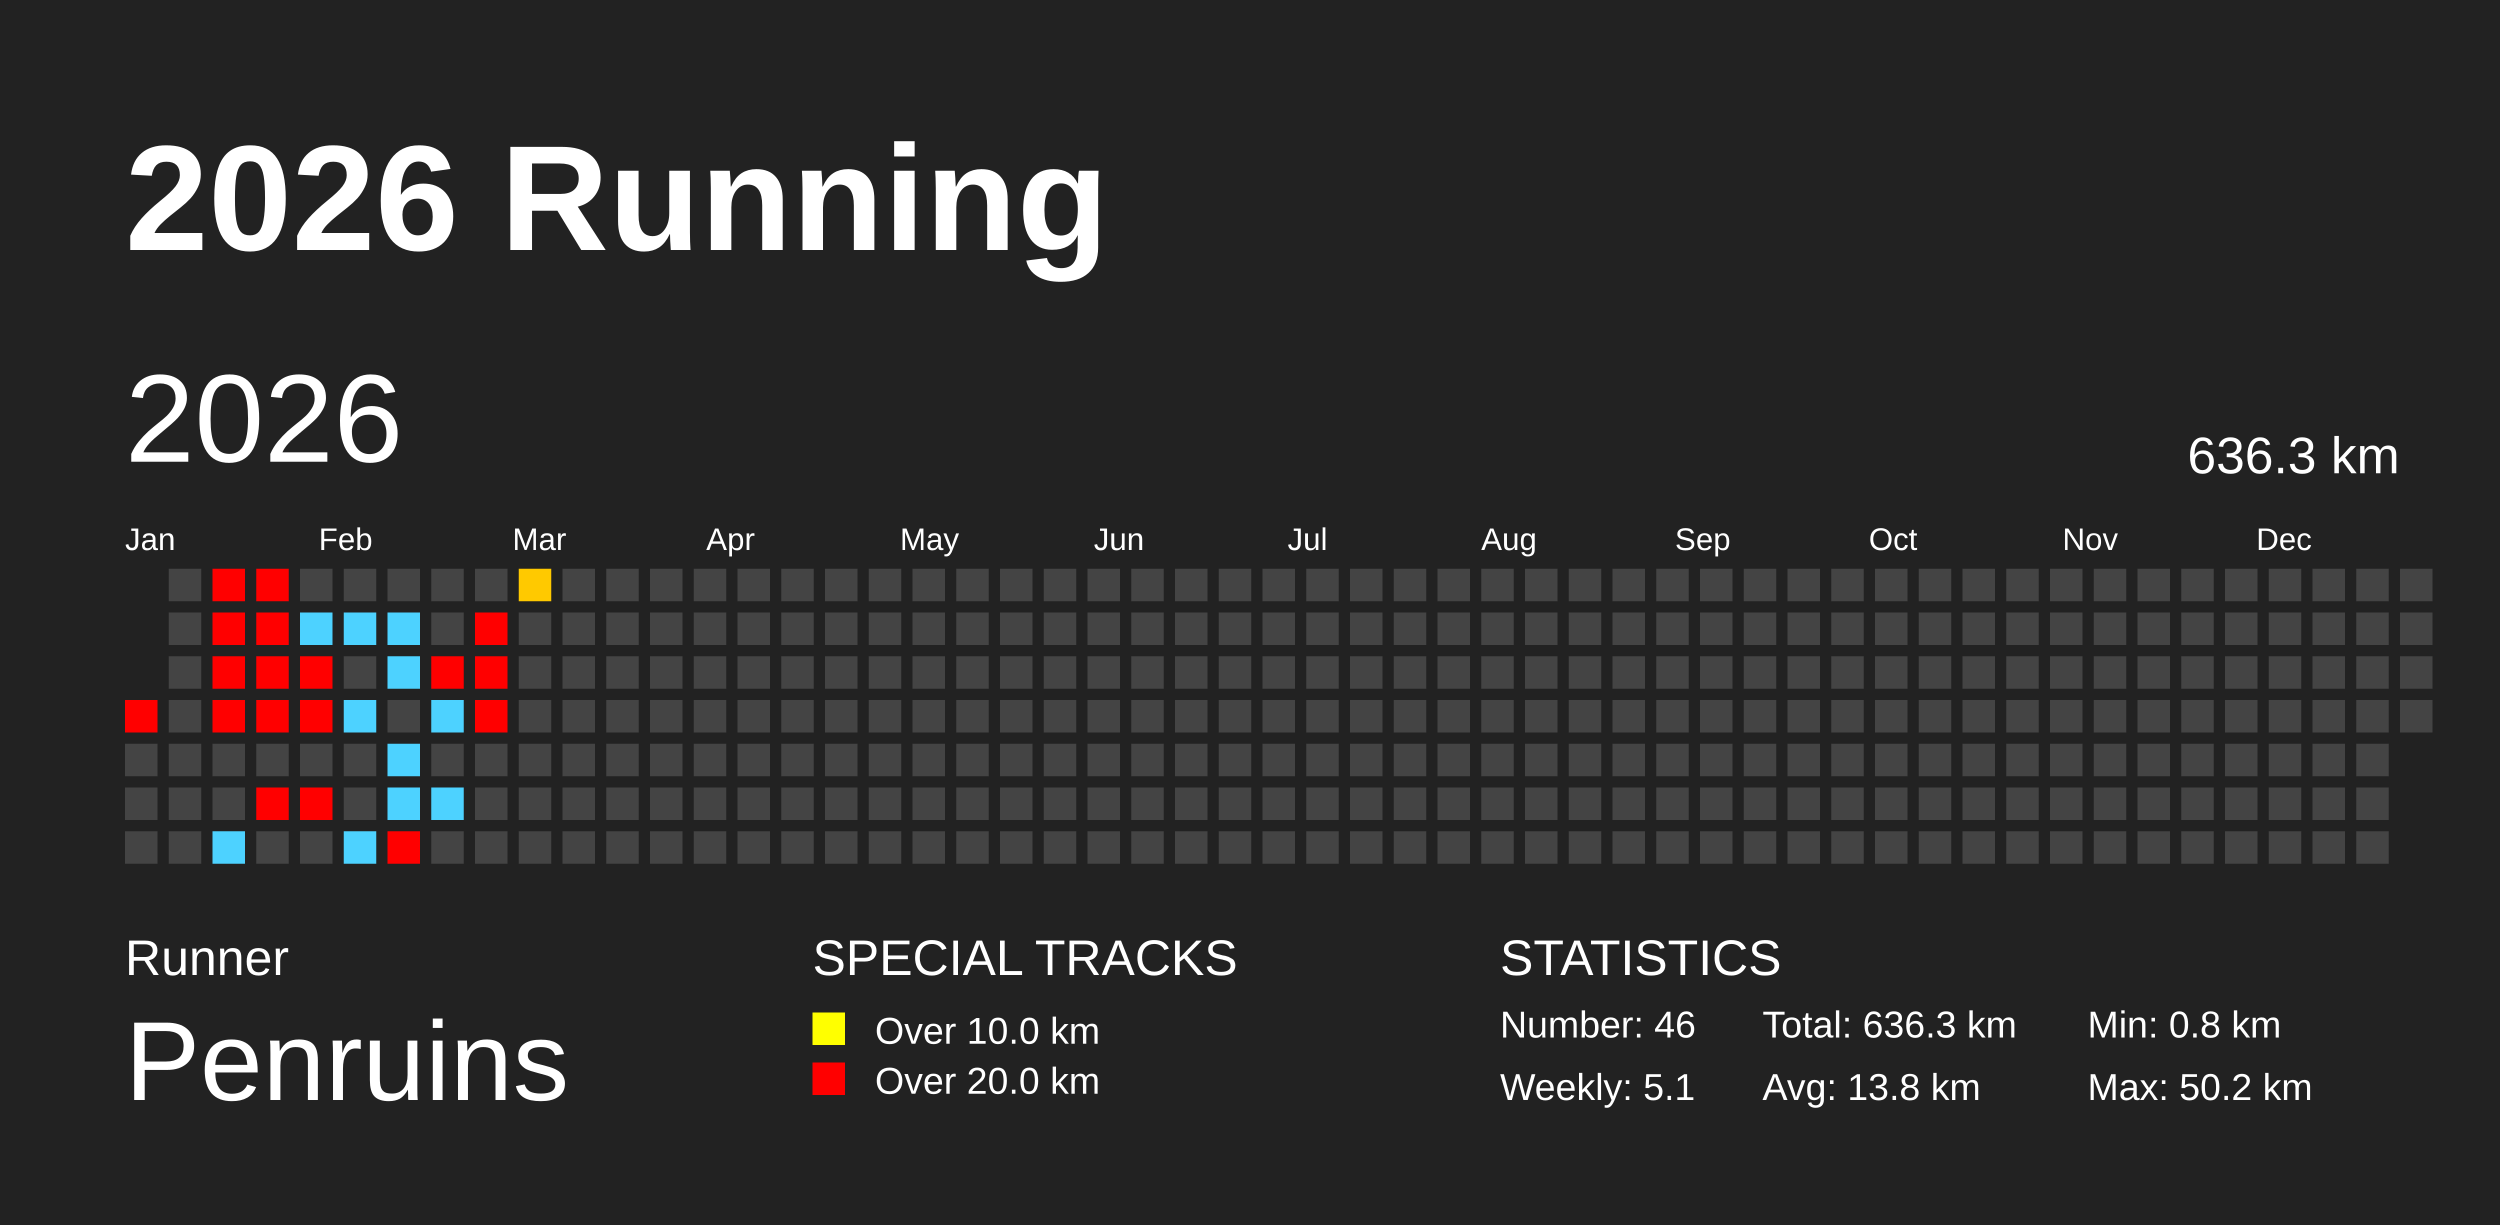
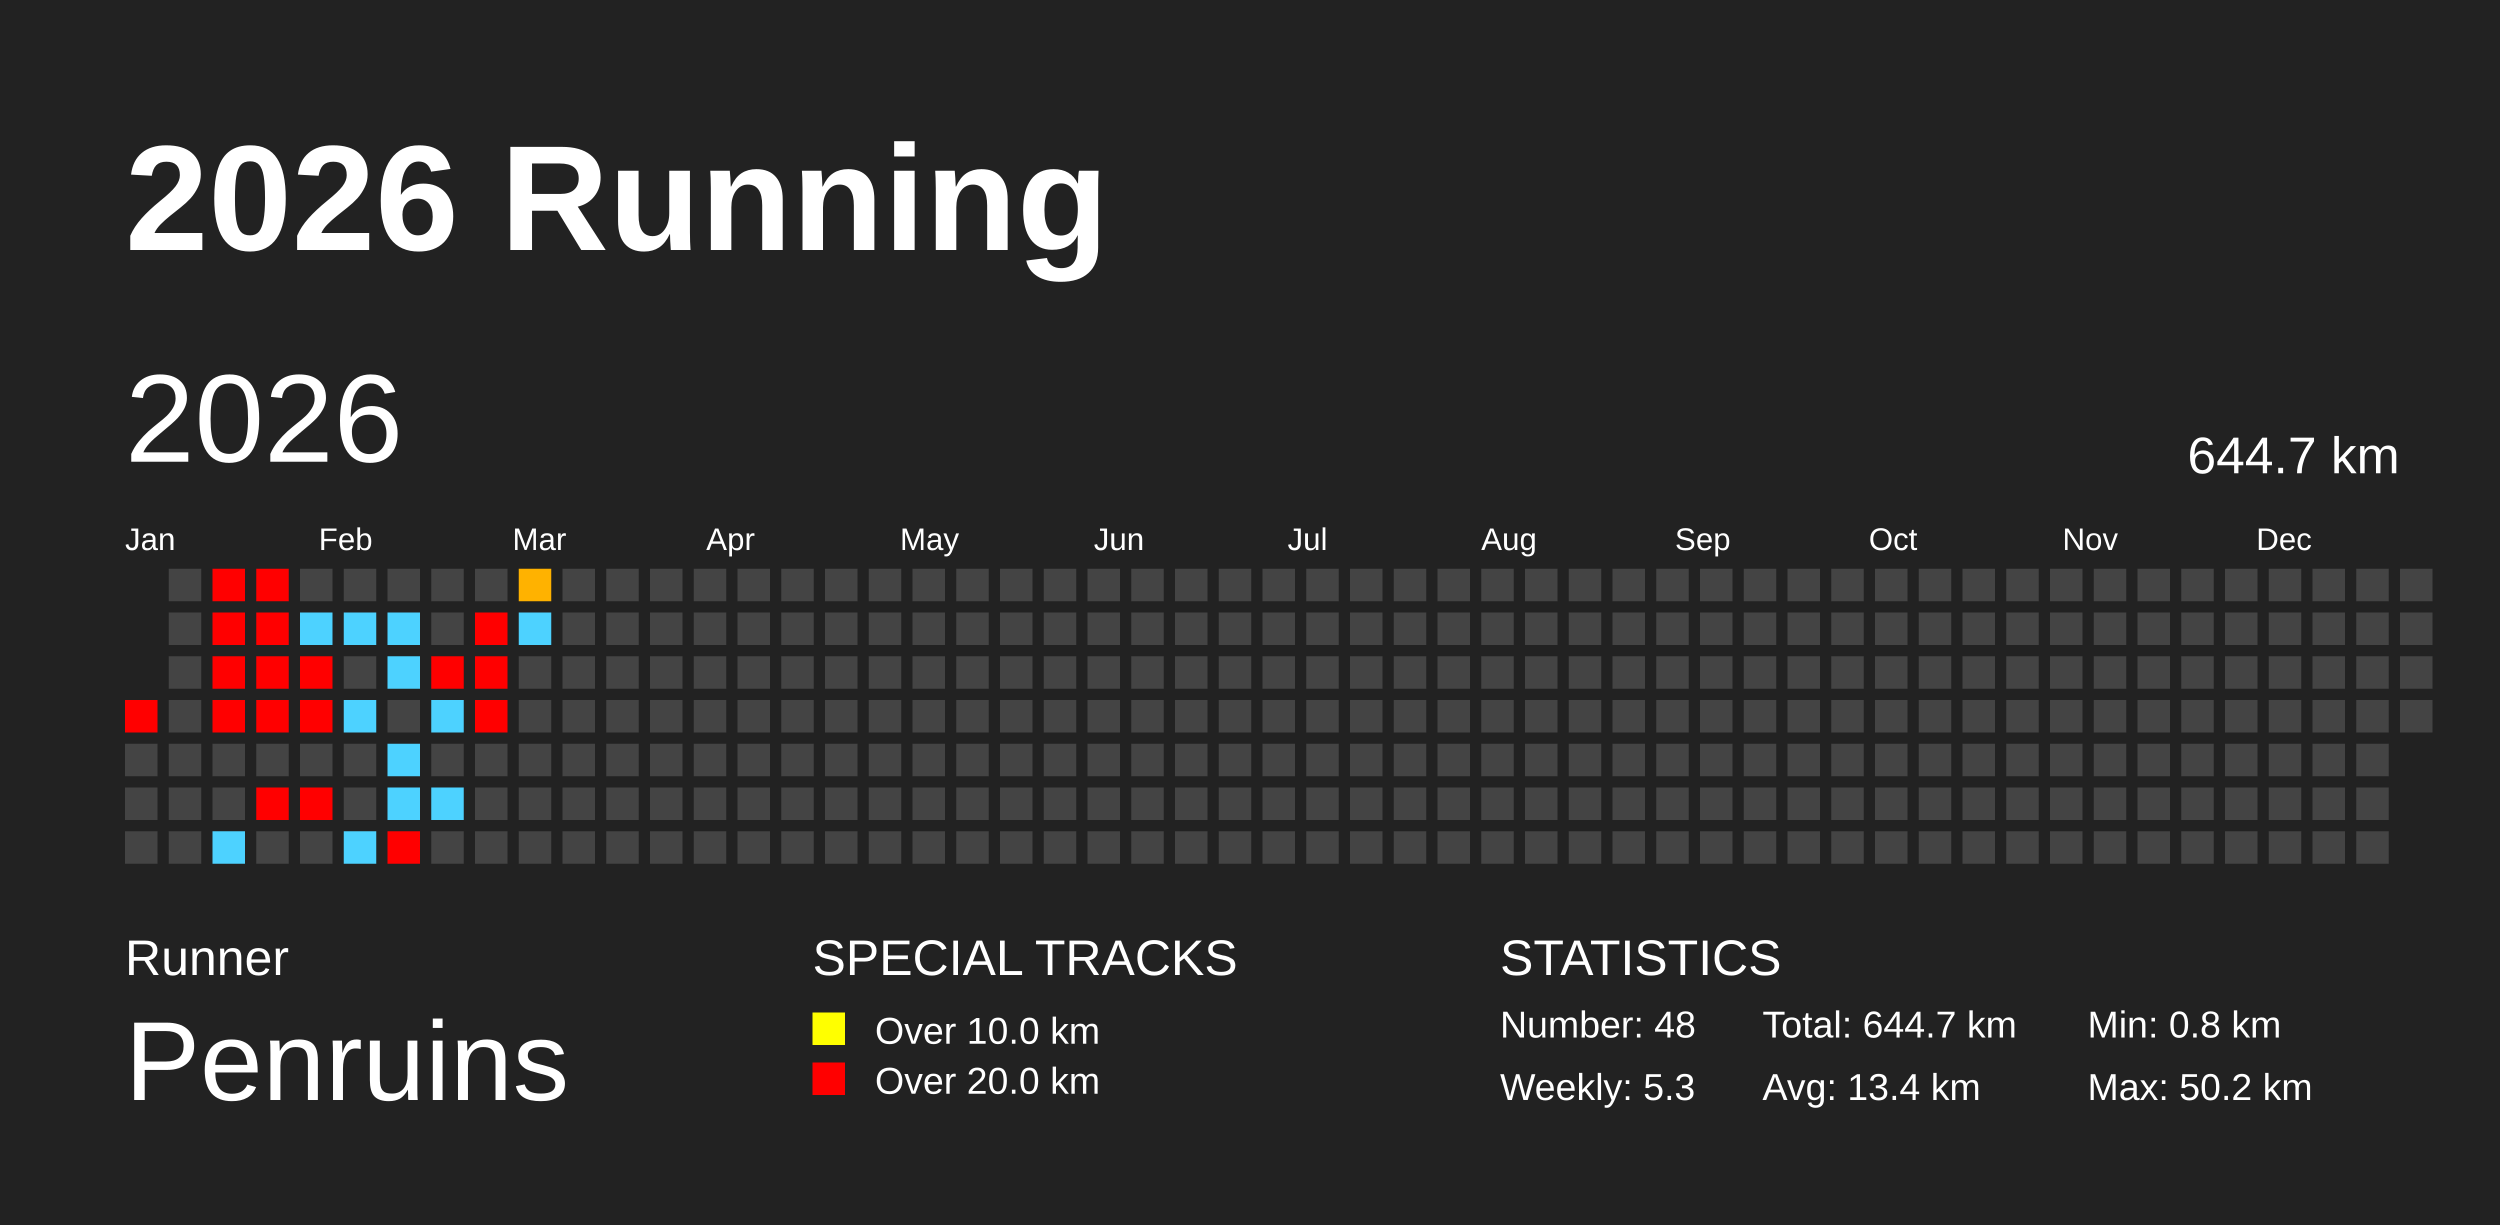
<svg xmlns="http://www.w3.org/2000/svg" baseProfile="full" height="98mm" version="1.1" viewBox="0,0,200,98" width="200mm">
  <defs />
  <rect fill="#222222" height="98" width="200" x="0" y="0" />
  <text fill="#FFFFFF" style="font-size:12px; font-family:Arial; font-weight:bold;" x="10" y="20">2026 Running</text>
  <text fill="#FFFFFF" style="font-size:4px; font-family:Arial" x="10" y="78">Runner</text>
  <text fill="#FFFFFF" style="font-size:9px; font-family:Arial" x="10" y="88">Penruins</text>
  <text fill="#FFFFFF" style="font-size:4px; font-family:Arial" x="65" y="78">SPECIAL TRACKS</text>
  <rect fill="yellow" height="2.6" width="2.6" x="65" y="81" />
  <text fill="#FFFFFF" style="font-size:3px; font-family:Arial" x="70" y="83.5">Over 10.0 km</text>
  <rect fill="red" height="2.6" width="2.6" x="65" y="85" />
  <text fill="#FFFFFF" style="font-size:3px; font-family:Arial" x="70" y="87.5">Over 20.0 km</text>
  <text fill="#FFFFFF" style="font-size:4px; font-family:Arial" x="120" y="78">STATISTICS</text>
-   <text fill="#FFFFFF" style="font-size:3px; font-family:Arial" x="120" y="83">Number: 46</text>
-   <text fill="#FFFFFF" style="font-size:3px; font-family:Arial" x="120" y="88">Weekly: 5.1</text>
-   <text fill="#FFFFFF" style="font-size:3px; font-family:Arial" x="141" y="83">Total: 636.3 km</text>
-   <text fill="#FFFFFF" style="font-size:3px; font-family:Arial" x="141" y="88">Avg: 13.8 km</text>
+   <text fill="#FFFFFF" style="font-size:3px; font-family:Arial" x="120" y="83">Number: 48</text>
+   <text fill="#FFFFFF" style="font-size:3px; font-family:Arial" x="120" y="88">Weekly: 5.3</text>
+   <text fill="#FFFFFF" style="font-size:3px; font-family:Arial" x="141" y="83">Total: 644.7 km</text>
+   <text fill="#FFFFFF" style="font-size:3px; font-family:Arial" x="141" y="88">Avg: 13.4 km</text>
  <text fill="#FFFFFF" style="font-size:3px; font-family:Arial" x="167" y="83">Min: 0.8 km</text>
  <text fill="#FFFFFF" style="font-size:3px; font-family:Arial" x="167" y="88">Max: 50.2 km</text>
  <text dominant-baseline="hanging" fill="#FFFFFF" style="font-size:10.0px; font-family:Arial;" x="10" y="30">2026</text>
-   <text dominant-baseline="hanging" fill="#FFFFFF" style="font-size:4.125px; font-family:Arial;" x="175" y="35">636.3 km</text>
+   <text dominant-baseline="hanging" fill="#FFFFFF" style="font-size:4.125px; font-family:Arial;" x="175" y="35">644.7 km</text>
  <text fill="#FFFFFF" style="font-size:2.5px; font-family:Arial" x="10.0" y="44">Jan</text>
  <text fill="#FFFFFF" style="font-size:2.5px; font-family:Arial" x="25.5" y="44">Feb</text>
  <text fill="#FFFFFF" style="font-size:2.5px; font-family:Arial" x="41.0" y="44">Mar</text>
  <text fill="#FFFFFF" style="font-size:2.5px; font-family:Arial" x="56.5" y="44">Apr</text>
  <text fill="#FFFFFF" style="font-size:2.5px; font-family:Arial" x="72.0" y="44">May</text>
  <text fill="#FFFFFF" style="font-size:2.5px; font-family:Arial" x="87.5" y="44">Jun</text>
  <text fill="#FFFFFF" style="font-size:2.5px; font-family:Arial" x="103.0" y="44">Jul</text>
  <text fill="#FFFFFF" style="font-size:2.5px; font-family:Arial" x="118.5" y="44">Aug</text>
  <text fill="#FFFFFF" style="font-size:2.5px; font-family:Arial" x="134.0" y="44">Sep</text>
  <text fill="#FFFFFF" style="font-size:2.5px; font-family:Arial" x="149.5" y="44">Oct</text>
  <text fill="#FFFFFF" style="font-size:2.5px; font-family:Arial" x="165.0" y="44">Nov</text>
  <text fill="#FFFFFF" style="font-size:2.5px; font-family:Arial" x="180.5" y="44">Dec</text>
  <rect fill="red" height="2.6" width="2.6" x="10.0" y="56.0" />
  <rect fill="#444444" height="2.6" width="2.6" x="10.0" y="59.5" />
  <rect fill="#444444" height="2.6" width="2.6" x="10.0" y="63.0" />
  <rect fill="#444444" height="2.6" width="2.6" x="10.0" y="66.5" />
  <rect fill="#444444" height="2.6" width="2.6" x="13.5" y="45.5" />
  <rect fill="#444444" height="2.6" width="2.6" x="13.5" y="49.0" />
  <rect fill="#444444" height="2.6" width="2.6" x="13.5" y="52.5" />
  <rect fill="#444444" height="2.6" width="2.6" x="13.5" y="56.0" />
  <rect fill="#444444" height="2.6" width="2.6" x="13.5" y="59.5" />
  <rect fill="#444444" height="2.6" width="2.6" x="13.5" y="63.0" />
  <rect fill="#444444" height="2.6" width="2.6" x="13.5" y="66.5" />
  <rect fill="red" height="2.6" width="2.6" x="17.0" y="45.5" />
  <rect fill="red" height="2.6" width="2.6" x="17.0" y="49.0" />
  <rect fill="red" height="2.6" width="2.6" x="17.0" y="52.5" />
  <rect fill="red" height="2.6" width="2.6" x="17.0" y="56.0" />
  <rect fill="#444444" height="2.6" width="2.6" x="17.0" y="59.5" />
  <rect fill="#444444" height="2.6" width="2.6" x="17.0" y="63.0" />
  <rect fill="#4dd2ff" height="2.6" width="2.6" x="17.0" y="66.5" />
  <rect fill="red" height="2.6" width="2.6" x="20.5" y="45.5" />
  <rect fill="red" height="2.6" width="2.6" x="20.5" y="49.0" />
  <rect fill="red" height="2.6" width="2.6" x="20.5" y="52.5" />
  <rect fill="red" height="2.6" width="2.6" x="20.5" y="56.0" />
  <rect fill="#444444" height="2.6" width="2.6" x="20.5" y="59.5" />
  <rect fill="red" height="2.6" width="2.6" x="20.5" y="63.0" />
  <rect fill="#444444" height="2.6" width="2.6" x="20.5" y="66.5" />
  <rect fill="#444444" height="2.6" width="2.6" x="24.0" y="45.5" />
  <rect fill="#4dd2ff" height="2.6" width="2.6" x="24.0" y="49.0" />
  <rect fill="red" height="2.6" width="2.6" x="24.0" y="52.5" />
  <rect fill="red" height="2.6" width="2.6" x="24.0" y="56.0" />
  <rect fill="#444444" height="2.6" width="2.6" x="24.0" y="59.5" />
  <rect fill="red" height="2.6" width="2.6" x="24.0" y="63.0" />
  <rect fill="#444444" height="2.6" width="2.6" x="24.0" y="66.5" />
  <rect fill="#444444" height="2.6" width="2.6" x="27.5" y="45.5" />
  <rect fill="#4dd2ff" height="2.6" width="2.6" x="27.5" y="49.0" />
  <rect fill="#444444" height="2.6" width="2.6" x="27.5" y="52.5" />
  <rect fill="#4dd2ff" height="2.6" width="2.6" x="27.5" y="56.0" />
  <rect fill="#444444" height="2.6" width="2.6" x="27.5" y="59.5" />
  <rect fill="#444444" height="2.6" width="2.6" x="27.5" y="63.0" />
  <rect fill="#4dd2ff" height="2.6" width="2.6" x="27.5" y="66.5" />
  <rect fill="#444444" height="2.6" width="2.6" x="31.0" y="45.5" />
  <rect fill="#4dd2ff" height="2.6" width="2.6" x="31.0" y="49.0" />
  <rect fill="#4dd2ff" height="2.6" width="2.6" x="31.0" y="52.5" />
  <rect fill="#444444" height="2.6" width="2.6" x="31.0" y="56.0" />
  <rect fill="#4dd2ff" height="2.6" width="2.6" x="31.0" y="59.5" />
  <rect fill="#4dd2ff" height="2.6" width="2.6" x="31.0" y="63.0" />
  <rect fill="red" height="2.6" width="2.6" x="31.0" y="66.5" />
  <rect fill="#444444" height="2.6" width="2.6" x="34.5" y="45.5" />
  <rect fill="#444444" height="2.6" width="2.6" x="34.5" y="49.0" />
  <rect fill="red" height="2.6" width="2.6" x="34.5" y="52.5" />
  <rect fill="#4dd2ff" height="2.6" width="2.6" x="34.5" y="56.0" />
  <rect fill="#444444" height="2.6" width="2.6" x="34.5" y="59.5" />
  <rect fill="#4dd2ff" height="2.6" width="2.6" x="34.5" y="63.0" />
  <rect fill="#444444" height="2.6" width="2.6" x="34.5" y="66.5" />
  <rect fill="#444444" height="2.6" width="2.6" x="38.0" y="45.5" />
  <rect fill="red" height="2.6" width="2.6" x="38.0" y="49.0" />
  <rect fill="red" height="2.6" width="2.6" x="38.0" y="52.5" />
  <rect fill="red" height="2.6" width="2.6" x="38.0" y="56.0" />
  <rect fill="#444444" height="2.6" width="2.6" x="38.0" y="59.5" />
  <rect fill="#444444" height="2.6" width="2.6" x="38.0" y="63.0" />
  <rect fill="#444444" height="2.6" width="2.6" x="38.0" y="66.5" />
-   <rect fill="#ffc900" height="2.6" width="2.6" x="41.5" y="45.5" />
-   <rect fill="#444444" height="2.6" width="2.6" x="41.5" y="49.0" />
+   <rect fill="#ffb200" height="2.6" width="2.6" x="41.5" y="45.5" />
+   <rect fill="#4dd2ff" height="2.6" width="2.6" x="41.5" y="49.0" />
  <rect fill="#444444" height="2.6" width="2.6" x="41.5" y="52.5" />
  <rect fill="#444444" height="2.6" width="2.6" x="41.5" y="56.0" />
  <rect fill="#444444" height="2.6" width="2.6" x="41.5" y="59.5" />
  <rect fill="#444444" height="2.6" width="2.6" x="41.5" y="63.0" />
  <rect fill="#444444" height="2.6" width="2.6" x="41.5" y="66.5" />
  <rect fill="#444444" height="2.6" width="2.6" x="45.0" y="45.5" />
  <rect fill="#444444" height="2.6" width="2.6" x="45.0" y="49.0" />
  <rect fill="#444444" height="2.6" width="2.6" x="45.0" y="52.5" />
  <rect fill="#444444" height="2.6" width="2.6" x="45.0" y="56.0" />
  <rect fill="#444444" height="2.6" width="2.6" x="45.0" y="59.5" />
  <rect fill="#444444" height="2.6" width="2.6" x="45.0" y="63.0" />
  <rect fill="#444444" height="2.6" width="2.6" x="45.0" y="66.5" />
  <rect fill="#444444" height="2.6" width="2.6" x="48.5" y="45.5" />
  <rect fill="#444444" height="2.6" width="2.6" x="48.5" y="49.0" />
  <rect fill="#444444" height="2.6" width="2.6" x="48.5" y="52.5" />
  <rect fill="#444444" height="2.6" width="2.6" x="48.5" y="56.0" />
  <rect fill="#444444" height="2.6" width="2.6" x="48.5" y="59.5" />
  <rect fill="#444444" height="2.6" width="2.6" x="48.5" y="63.0" />
  <rect fill="#444444" height="2.6" width="2.6" x="48.5" y="66.5" />
  <rect fill="#444444" height="2.6" width="2.6" x="52.0" y="45.5" />
  <rect fill="#444444" height="2.6" width="2.6" x="52.0" y="49.0" />
  <rect fill="#444444" height="2.6" width="2.6" x="52.0" y="52.5" />
  <rect fill="#444444" height="2.6" width="2.6" x="52.0" y="56.0" />
  <rect fill="#444444" height="2.6" width="2.6" x="52.0" y="59.5" />
  <rect fill="#444444" height="2.6" width="2.6" x="52.0" y="63.0" />
  <rect fill="#444444" height="2.6" width="2.6" x="52.0" y="66.5" />
  <rect fill="#444444" height="2.6" width="2.6" x="55.5" y="45.5" />
  <rect fill="#444444" height="2.6" width="2.6" x="55.5" y="49.0" />
  <rect fill="#444444" height="2.6" width="2.6" x="55.5" y="52.5" />
  <rect fill="#444444" height="2.6" width="2.6" x="55.5" y="56.0" />
  <rect fill="#444444" height="2.6" width="2.6" x="55.5" y="59.5" />
  <rect fill="#444444" height="2.6" width="2.6" x="55.5" y="63.0" />
  <rect fill="#444444" height="2.6" width="2.6" x="55.5" y="66.5" />
  <rect fill="#444444" height="2.6" width="2.6" x="59.0" y="45.5" />
  <rect fill="#444444" height="2.6" width="2.6" x="59.0" y="49.0" />
  <rect fill="#444444" height="2.6" width="2.6" x="59.0" y="52.5" />
  <rect fill="#444444" height="2.6" width="2.6" x="59.0" y="56.0" />
  <rect fill="#444444" height="2.6" width="2.6" x="59.0" y="59.5" />
  <rect fill="#444444" height="2.6" width="2.6" x="59.0" y="63.0" />
  <rect fill="#444444" height="2.6" width="2.6" x="59.0" y="66.5" />
  <rect fill="#444444" height="2.6" width="2.6" x="62.5" y="45.5" />
  <rect fill="#444444" height="2.6" width="2.6" x="62.5" y="49.0" />
  <rect fill="#444444" height="2.6" width="2.6" x="62.5" y="52.5" />
  <rect fill="#444444" height="2.6" width="2.6" x="62.5" y="56.0" />
  <rect fill="#444444" height="2.6" width="2.6" x="62.5" y="59.5" />
  <rect fill="#444444" height="2.6" width="2.6" x="62.5" y="63.0" />
  <rect fill="#444444" height="2.6" width="2.6" x="62.5" y="66.5" />
  <rect fill="#444444" height="2.6" width="2.6" x="66.0" y="45.5" />
  <rect fill="#444444" height="2.6" width="2.6" x="66.0" y="49.0" />
  <rect fill="#444444" height="2.6" width="2.6" x="66.0" y="52.5" />
  <rect fill="#444444" height="2.6" width="2.6" x="66.0" y="56.0" />
  <rect fill="#444444" height="2.6" width="2.6" x="66.0" y="59.5" />
  <rect fill="#444444" height="2.6" width="2.6" x="66.0" y="63.0" />
  <rect fill="#444444" height="2.6" width="2.6" x="66.0" y="66.5" />
  <rect fill="#444444" height="2.6" width="2.6" x="69.5" y="45.5" />
  <rect fill="#444444" height="2.6" width="2.6" x="69.5" y="49.0" />
  <rect fill="#444444" height="2.6" width="2.6" x="69.5" y="52.5" />
  <rect fill="#444444" height="2.6" width="2.6" x="69.5" y="56.0" />
  <rect fill="#444444" height="2.6" width="2.6" x="69.5" y="59.5" />
  <rect fill="#444444" height="2.6" width="2.6" x="69.5" y="63.0" />
  <rect fill="#444444" height="2.6" width="2.6" x="69.5" y="66.5" />
  <rect fill="#444444" height="2.6" width="2.6" x="73.0" y="45.5" />
  <rect fill="#444444" height="2.6" width="2.6" x="73.0" y="49.0" />
  <rect fill="#444444" height="2.6" width="2.6" x="73.0" y="52.5" />
  <rect fill="#444444" height="2.6" width="2.6" x="73.0" y="56.0" />
  <rect fill="#444444" height="2.6" width="2.6" x="73.0" y="59.5" />
  <rect fill="#444444" height="2.6" width="2.6" x="73.0" y="63.0" />
  <rect fill="#444444" height="2.6" width="2.6" x="73.0" y="66.5" />
  <rect fill="#444444" height="2.6" width="2.6" x="76.5" y="45.5" />
  <rect fill="#444444" height="2.6" width="2.6" x="76.5" y="49.0" />
  <rect fill="#444444" height="2.6" width="2.6" x="76.5" y="52.5" />
  <rect fill="#444444" height="2.6" width="2.6" x="76.5" y="56.0" />
  <rect fill="#444444" height="2.6" width="2.6" x="76.5" y="59.5" />
  <rect fill="#444444" height="2.6" width="2.6" x="76.5" y="63.0" />
  <rect fill="#444444" height="2.6" width="2.6" x="76.5" y="66.5" />
  <rect fill="#444444" height="2.6" width="2.6" x="80.0" y="45.5" />
  <rect fill="#444444" height="2.6" width="2.6" x="80.0" y="49.0" />
  <rect fill="#444444" height="2.6" width="2.6" x="80.0" y="52.5" />
  <rect fill="#444444" height="2.6" width="2.6" x="80.0" y="56.0" />
  <rect fill="#444444" height="2.6" width="2.6" x="80.0" y="59.5" />
  <rect fill="#444444" height="2.6" width="2.6" x="80.0" y="63.0" />
  <rect fill="#444444" height="2.6" width="2.6" x="80.0" y="66.5" />
  <rect fill="#444444" height="2.6" width="2.6" x="83.5" y="45.5" />
  <rect fill="#444444" height="2.6" width="2.6" x="83.5" y="49.0" />
  <rect fill="#444444" height="2.6" width="2.6" x="83.5" y="52.5" />
  <rect fill="#444444" height="2.6" width="2.6" x="83.5" y="56.0" />
  <rect fill="#444444" height="2.6" width="2.6" x="83.5" y="59.5" />
  <rect fill="#444444" height="2.6" width="2.6" x="83.5" y="63.0" />
  <rect fill="#444444" height="2.6" width="2.6" x="83.5" y="66.5" />
  <rect fill="#444444" height="2.6" width="2.6" x="87.0" y="45.5" />
  <rect fill="#444444" height="2.6" width="2.6" x="87.0" y="49.0" />
  <rect fill="#444444" height="2.6" width="2.6" x="87.0" y="52.5" />
  <rect fill="#444444" height="2.6" width="2.6" x="87.0" y="56.0" />
  <rect fill="#444444" height="2.6" width="2.6" x="87.0" y="59.5" />
  <rect fill="#444444" height="2.6" width="2.6" x="87.0" y="63.0" />
  <rect fill="#444444" height="2.6" width="2.6" x="87.0" y="66.5" />
  <rect fill="#444444" height="2.6" width="2.6" x="90.5" y="45.5" />
  <rect fill="#444444" height="2.6" width="2.6" x="90.5" y="49.0" />
  <rect fill="#444444" height="2.6" width="2.6" x="90.5" y="52.5" />
  <rect fill="#444444" height="2.6" width="2.6" x="90.5" y="56.0" />
  <rect fill="#444444" height="2.6" width="2.6" x="90.5" y="59.5" />
  <rect fill="#444444" height="2.6" width="2.6" x="90.5" y="63.0" />
  <rect fill="#444444" height="2.6" width="2.6" x="90.5" y="66.5" />
  <rect fill="#444444" height="2.6" width="2.6" x="94.0" y="45.5" />
  <rect fill="#444444" height="2.6" width="2.6" x="94.0" y="49.0" />
  <rect fill="#444444" height="2.6" width="2.6" x="94.0" y="52.5" />
  <rect fill="#444444" height="2.6" width="2.6" x="94.0" y="56.0" />
  <rect fill="#444444" height="2.6" width="2.6" x="94.0" y="59.5" />
  <rect fill="#444444" height="2.6" width="2.6" x="94.0" y="63.0" />
  <rect fill="#444444" height="2.6" width="2.6" x="94.0" y="66.5" />
  <rect fill="#444444" height="2.6" width="2.6" x="97.5" y="45.5" />
  <rect fill="#444444" height="2.6" width="2.6" x="97.5" y="49.0" />
  <rect fill="#444444" height="2.6" width="2.6" x="97.5" y="52.5" />
  <rect fill="#444444" height="2.6" width="2.6" x="97.5" y="56.0" />
  <rect fill="#444444" height="2.6" width="2.6" x="97.5" y="59.5" />
  <rect fill="#444444" height="2.6" width="2.6" x="97.5" y="63.0" />
  <rect fill="#444444" height="2.6" width="2.6" x="97.5" y="66.5" />
  <rect fill="#444444" height="2.6" width="2.6" x="101.0" y="45.5" />
  <rect fill="#444444" height="2.6" width="2.6" x="101.0" y="49.0" />
  <rect fill="#444444" height="2.6" width="2.6" x="101.0" y="52.5" />
  <rect fill="#444444" height="2.6" width="2.6" x="101.0" y="56.0" />
  <rect fill="#444444" height="2.6" width="2.6" x="101.0" y="59.5" />
  <rect fill="#444444" height="2.6" width="2.6" x="101.0" y="63.0" />
  <rect fill="#444444" height="2.6" width="2.6" x="101.0" y="66.5" />
  <rect fill="#444444" height="2.6" width="2.6" x="104.5" y="45.5" />
  <rect fill="#444444" height="2.6" width="2.6" x="104.5" y="49.0" />
  <rect fill="#444444" height="2.6" width="2.6" x="104.5" y="52.5" />
  <rect fill="#444444" height="2.6" width="2.6" x="104.5" y="56.0" />
  <rect fill="#444444" height="2.6" width="2.6" x="104.5" y="59.5" />
  <rect fill="#444444" height="2.6" width="2.6" x="104.5" y="63.0" />
  <rect fill="#444444" height="2.6" width="2.6" x="104.5" y="66.5" />
  <rect fill="#444444" height="2.6" width="2.6" x="108.0" y="45.5" />
  <rect fill="#444444" height="2.6" width="2.6" x="108.0" y="49.0" />
  <rect fill="#444444" height="2.6" width="2.6" x="108.0" y="52.5" />
  <rect fill="#444444" height="2.6" width="2.6" x="108.0" y="56.0" />
  <rect fill="#444444" height="2.6" width="2.6" x="108.0" y="59.5" />
  <rect fill="#444444" height="2.6" width="2.6" x="108.0" y="63.0" />
  <rect fill="#444444" height="2.6" width="2.6" x="108.0" y="66.5" />
  <rect fill="#444444" height="2.6" width="2.6" x="111.5" y="45.5" />
  <rect fill="#444444" height="2.6" width="2.6" x="111.5" y="49.0" />
  <rect fill="#444444" height="2.6" width="2.6" x="111.5" y="52.5" />
  <rect fill="#444444" height="2.6" width="2.6" x="111.5" y="56.0" />
  <rect fill="#444444" height="2.6" width="2.6" x="111.5" y="59.5" />
  <rect fill="#444444" height="2.6" width="2.6" x="111.5" y="63.0" />
  <rect fill="#444444" height="2.6" width="2.6" x="111.5" y="66.5" />
  <rect fill="#444444" height="2.6" width="2.6" x="115.0" y="45.5" />
  <rect fill="#444444" height="2.6" width="2.6" x="115.0" y="49.0" />
  <rect fill="#444444" height="2.6" width="2.6" x="115.0" y="52.5" />
  <rect fill="#444444" height="2.6" width="2.6" x="115.0" y="56.0" />
  <rect fill="#444444" height="2.6" width="2.6" x="115.0" y="59.5" />
  <rect fill="#444444" height="2.6" width="2.6" x="115.0" y="63.0" />
  <rect fill="#444444" height="2.6" width="2.6" x="115.0" y="66.5" />
  <rect fill="#444444" height="2.6" width="2.6" x="118.5" y="45.5" />
  <rect fill="#444444" height="2.6" width="2.6" x="118.5" y="49.0" />
  <rect fill="#444444" height="2.6" width="2.6" x="118.5" y="52.5" />
  <rect fill="#444444" height="2.6" width="2.6" x="118.5" y="56.0" />
  <rect fill="#444444" height="2.6" width="2.6" x="118.5" y="59.5" />
  <rect fill="#444444" height="2.6" width="2.6" x="118.5" y="63.0" />
  <rect fill="#444444" height="2.6" width="2.6" x="118.5" y="66.5" />
  <rect fill="#444444" height="2.6" width="2.6" x="122.0" y="45.5" />
  <rect fill="#444444" height="2.6" width="2.6" x="122.0" y="49.0" />
  <rect fill="#444444" height="2.6" width="2.6" x="122.0" y="52.5" />
  <rect fill="#444444" height="2.6" width="2.6" x="122.0" y="56.0" />
  <rect fill="#444444" height="2.6" width="2.6" x="122.0" y="59.5" />
  <rect fill="#444444" height="2.6" width="2.6" x="122.0" y="63.0" />
  <rect fill="#444444" height="2.6" width="2.6" x="122.0" y="66.5" />
  <rect fill="#444444" height="2.6" width="2.6" x="125.5" y="45.5" />
  <rect fill="#444444" height="2.6" width="2.6" x="125.5" y="49.0" />
  <rect fill="#444444" height="2.6" width="2.6" x="125.5" y="52.5" />
  <rect fill="#444444" height="2.6" width="2.6" x="125.5" y="56.0" />
  <rect fill="#444444" height="2.6" width="2.6" x="125.5" y="59.5" />
  <rect fill="#444444" height="2.6" width="2.6" x="125.5" y="63.0" />
  <rect fill="#444444" height="2.6" width="2.6" x="125.5" y="66.5" />
  <rect fill="#444444" height="2.6" width="2.6" x="129.0" y="45.5" />
  <rect fill="#444444" height="2.6" width="2.6" x="129.0" y="49.0" />
  <rect fill="#444444" height="2.6" width="2.6" x="129.0" y="52.5" />
  <rect fill="#444444" height="2.6" width="2.6" x="129.0" y="56.0" />
  <rect fill="#444444" height="2.6" width="2.6" x="129.0" y="59.5" />
  <rect fill="#444444" height="2.6" width="2.6" x="129.0" y="63.0" />
  <rect fill="#444444" height="2.6" width="2.6" x="129.0" y="66.5" />
  <rect fill="#444444" height="2.6" width="2.6" x="132.5" y="45.5" />
  <rect fill="#444444" height="2.6" width="2.6" x="132.5" y="49.0" />
  <rect fill="#444444" height="2.6" width="2.6" x="132.5" y="52.5" />
  <rect fill="#444444" height="2.6" width="2.6" x="132.5" y="56.0" />
  <rect fill="#444444" height="2.6" width="2.6" x="132.5" y="59.5" />
  <rect fill="#444444" height="2.6" width="2.6" x="132.5" y="63.0" />
  <rect fill="#444444" height="2.6" width="2.6" x="132.5" y="66.5" />
  <rect fill="#444444" height="2.6" width="2.6" x="136.0" y="45.5" />
  <rect fill="#444444" height="2.6" width="2.6" x="136.0" y="49.0" />
  <rect fill="#444444" height="2.6" width="2.6" x="136.0" y="52.5" />
  <rect fill="#444444" height="2.6" width="2.6" x="136.0" y="56.0" />
  <rect fill="#444444" height="2.6" width="2.6" x="136.0" y="59.5" />
  <rect fill="#444444" height="2.6" width="2.6" x="136.0" y="63.0" />
  <rect fill="#444444" height="2.6" width="2.6" x="136.0" y="66.5" />
  <rect fill="#444444" height="2.6" width="2.6" x="139.5" y="45.5" />
  <rect fill="#444444" height="2.6" width="2.6" x="139.5" y="49.0" />
  <rect fill="#444444" height="2.6" width="2.6" x="139.5" y="52.5" />
  <rect fill="#444444" height="2.6" width="2.6" x="139.5" y="56.0" />
  <rect fill="#444444" height="2.6" width="2.6" x="139.5" y="59.5" />
  <rect fill="#444444" height="2.6" width="2.6" x="139.5" y="63.0" />
  <rect fill="#444444" height="2.6" width="2.6" x="139.5" y="66.5" />
  <rect fill="#444444" height="2.6" width="2.6" x="143.0" y="45.5" />
  <rect fill="#444444" height="2.6" width="2.6" x="143.0" y="49.0" />
  <rect fill="#444444" height="2.6" width="2.6" x="143.0" y="52.5" />
  <rect fill="#444444" height="2.6" width="2.6" x="143.0" y="56.0" />
  <rect fill="#444444" height="2.6" width="2.6" x="143.0" y="59.5" />
  <rect fill="#444444" height="2.6" width="2.6" x="143.0" y="63.0" />
  <rect fill="#444444" height="2.6" width="2.6" x="143.0" y="66.5" />
  <rect fill="#444444" height="2.6" width="2.6" x="146.5" y="45.5" />
  <rect fill="#444444" height="2.6" width="2.6" x="146.5" y="49.0" />
  <rect fill="#444444" height="2.6" width="2.6" x="146.5" y="52.5" />
  <rect fill="#444444" height="2.6" width="2.6" x="146.5" y="56.0" />
  <rect fill="#444444" height="2.6" width="2.6" x="146.5" y="59.5" />
  <rect fill="#444444" height="2.6" width="2.6" x="146.5" y="63.0" />
  <rect fill="#444444" height="2.6" width="2.6" x="146.5" y="66.5" />
  <rect fill="#444444" height="2.6" width="2.6" x="150.0" y="45.5" />
  <rect fill="#444444" height="2.6" width="2.6" x="150.0" y="49.0" />
  <rect fill="#444444" height="2.6" width="2.6" x="150.0" y="52.5" />
  <rect fill="#444444" height="2.6" width="2.6" x="150.0" y="56.0" />
  <rect fill="#444444" height="2.6" width="2.6" x="150.0" y="59.5" />
  <rect fill="#444444" height="2.6" width="2.6" x="150.0" y="63.0" />
  <rect fill="#444444" height="2.6" width="2.6" x="150.0" y="66.5" />
  <rect fill="#444444" height="2.6" width="2.6" x="153.5" y="45.5" />
  <rect fill="#444444" height="2.6" width="2.6" x="153.5" y="49.0" />
  <rect fill="#444444" height="2.6" width="2.6" x="153.5" y="52.5" />
  <rect fill="#444444" height="2.6" width="2.6" x="153.5" y="56.0" />
  <rect fill="#444444" height="2.6" width="2.6" x="153.5" y="59.5" />
  <rect fill="#444444" height="2.6" width="2.6" x="153.5" y="63.0" />
  <rect fill="#444444" height="2.6" width="2.6" x="153.5" y="66.5" />
  <rect fill="#444444" height="2.6" width="2.6" x="157.0" y="45.5" />
  <rect fill="#444444" height="2.6" width="2.6" x="157.0" y="49.0" />
  <rect fill="#444444" height="2.6" width="2.6" x="157.0" y="52.5" />
  <rect fill="#444444" height="2.6" width="2.6" x="157.0" y="56.0" />
  <rect fill="#444444" height="2.6" width="2.6" x="157.0" y="59.5" />
  <rect fill="#444444" height="2.6" width="2.6" x="157.0" y="63.0" />
  <rect fill="#444444" height="2.6" width="2.6" x="157.0" y="66.5" />
  <rect fill="#444444" height="2.6" width="2.6" x="160.5" y="45.5" />
  <rect fill="#444444" height="2.6" width="2.6" x="160.5" y="49.0" />
  <rect fill="#444444" height="2.6" width="2.6" x="160.5" y="52.5" />
  <rect fill="#444444" height="2.6" width="2.6" x="160.5" y="56.0" />
  <rect fill="#444444" height="2.6" width="2.6" x="160.5" y="59.5" />
  <rect fill="#444444" height="2.6" width="2.6" x="160.5" y="63.0" />
  <rect fill="#444444" height="2.6" width="2.6" x="160.5" y="66.5" />
  <rect fill="#444444" height="2.6" width="2.6" x="164.0" y="45.5" />
  <rect fill="#444444" height="2.6" width="2.6" x="164.0" y="49.0" />
  <rect fill="#444444" height="2.6" width="2.6" x="164.0" y="52.5" />
  <rect fill="#444444" height="2.6" width="2.6" x="164.0" y="56.0" />
  <rect fill="#444444" height="2.6" width="2.6" x="164.0" y="59.5" />
  <rect fill="#444444" height="2.6" width="2.6" x="164.0" y="63.0" />
  <rect fill="#444444" height="2.6" width="2.6" x="164.0" y="66.5" />
  <rect fill="#444444" height="2.6" width="2.6" x="167.5" y="45.5" />
  <rect fill="#444444" height="2.6" width="2.6" x="167.5" y="49.0" />
  <rect fill="#444444" height="2.6" width="2.6" x="167.5" y="52.5" />
  <rect fill="#444444" height="2.6" width="2.6" x="167.5" y="56.0" />
  <rect fill="#444444" height="2.6" width="2.6" x="167.5" y="59.5" />
  <rect fill="#444444" height="2.6" width="2.6" x="167.5" y="63.0" />
  <rect fill="#444444" height="2.6" width="2.6" x="167.5" y="66.5" />
  <rect fill="#444444" height="2.6" width="2.6" x="171.0" y="45.5" />
  <rect fill="#444444" height="2.6" width="2.6" x="171.0" y="49.0" />
  <rect fill="#444444" height="2.6" width="2.6" x="171.0" y="52.5" />
  <rect fill="#444444" height="2.6" width="2.6" x="171.0" y="56.0" />
  <rect fill="#444444" height="2.6" width="2.6" x="171.0" y="59.5" />
  <rect fill="#444444" height="2.6" width="2.6" x="171.0" y="63.0" />
  <rect fill="#444444" height="2.6" width="2.6" x="171.0" y="66.5" />
  <rect fill="#444444" height="2.6" width="2.6" x="174.5" y="45.5" />
  <rect fill="#444444" height="2.6" width="2.6" x="174.5" y="49.0" />
  <rect fill="#444444" height="2.6" width="2.6" x="174.5" y="52.5" />
  <rect fill="#444444" height="2.6" width="2.6" x="174.5" y="56.0" />
  <rect fill="#444444" height="2.6" width="2.6" x="174.5" y="59.5" />
  <rect fill="#444444" height="2.6" width="2.6" x="174.5" y="63.0" />
  <rect fill="#444444" height="2.6" width="2.6" x="174.5" y="66.5" />
  <rect fill="#444444" height="2.6" width="2.6" x="178.0" y="45.5" />
  <rect fill="#444444" height="2.6" width="2.6" x="178.0" y="49.0" />
  <rect fill="#444444" height="2.6" width="2.6" x="178.0" y="52.5" />
  <rect fill="#444444" height="2.6" width="2.6" x="178.0" y="56.0" />
  <rect fill="#444444" height="2.6" width="2.6" x="178.0" y="59.5" />
  <rect fill="#444444" height="2.6" width="2.6" x="178.0" y="63.0" />
  <rect fill="#444444" height="2.6" width="2.6" x="178.0" y="66.5" />
  <rect fill="#444444" height="2.6" width="2.6" x="181.5" y="45.5" />
  <rect fill="#444444" height="2.6" width="2.6" x="181.5" y="49.0" />
  <rect fill="#444444" height="2.6" width="2.6" x="181.5" y="52.5" />
  <rect fill="#444444" height="2.6" width="2.6" x="181.5" y="56.0" />
  <rect fill="#444444" height="2.6" width="2.6" x="181.5" y="59.5" />
  <rect fill="#444444" height="2.6" width="2.6" x="181.5" y="63.0" />
  <rect fill="#444444" height="2.6" width="2.6" x="181.5" y="66.5" />
  <rect fill="#444444" height="2.6" width="2.6" x="185.0" y="45.5" />
  <rect fill="#444444" height="2.6" width="2.6" x="185.0" y="49.0" />
  <rect fill="#444444" height="2.6" width="2.6" x="185.0" y="52.5" />
  <rect fill="#444444" height="2.6" width="2.6" x="185.0" y="56.0" />
  <rect fill="#444444" height="2.6" width="2.6" x="185.0" y="59.5" />
  <rect fill="#444444" height="2.6" width="2.6" x="185.0" y="63.0" />
  <rect fill="#444444" height="2.6" width="2.6" x="185.0" y="66.5" />
  <rect fill="#444444" height="2.6" width="2.6" x="188.5" y="45.5" />
  <rect fill="#444444" height="2.6" width="2.6" x="188.5" y="49.0" />
  <rect fill="#444444" height="2.6" width="2.6" x="188.5" y="52.5" />
  <rect fill="#444444" height="2.6" width="2.6" x="188.5" y="56.0" />
  <rect fill="#444444" height="2.6" width="2.6" x="188.5" y="59.5" />
  <rect fill="#444444" height="2.6" width="2.6" x="188.5" y="63.0" />
  <rect fill="#444444" height="2.6" width="2.6" x="188.5" y="66.5" />
  <rect fill="#444444" height="2.6" width="2.6" x="192.0" y="45.5" />
  <rect fill="#444444" height="2.6" width="2.6" x="192.0" y="49.0" />
  <rect fill="#444444" height="2.6" width="2.6" x="192.0" y="52.5" />
  <rect fill="#444444" height="2.6" width="2.6" x="192.0" y="56.0" />
</svg>
